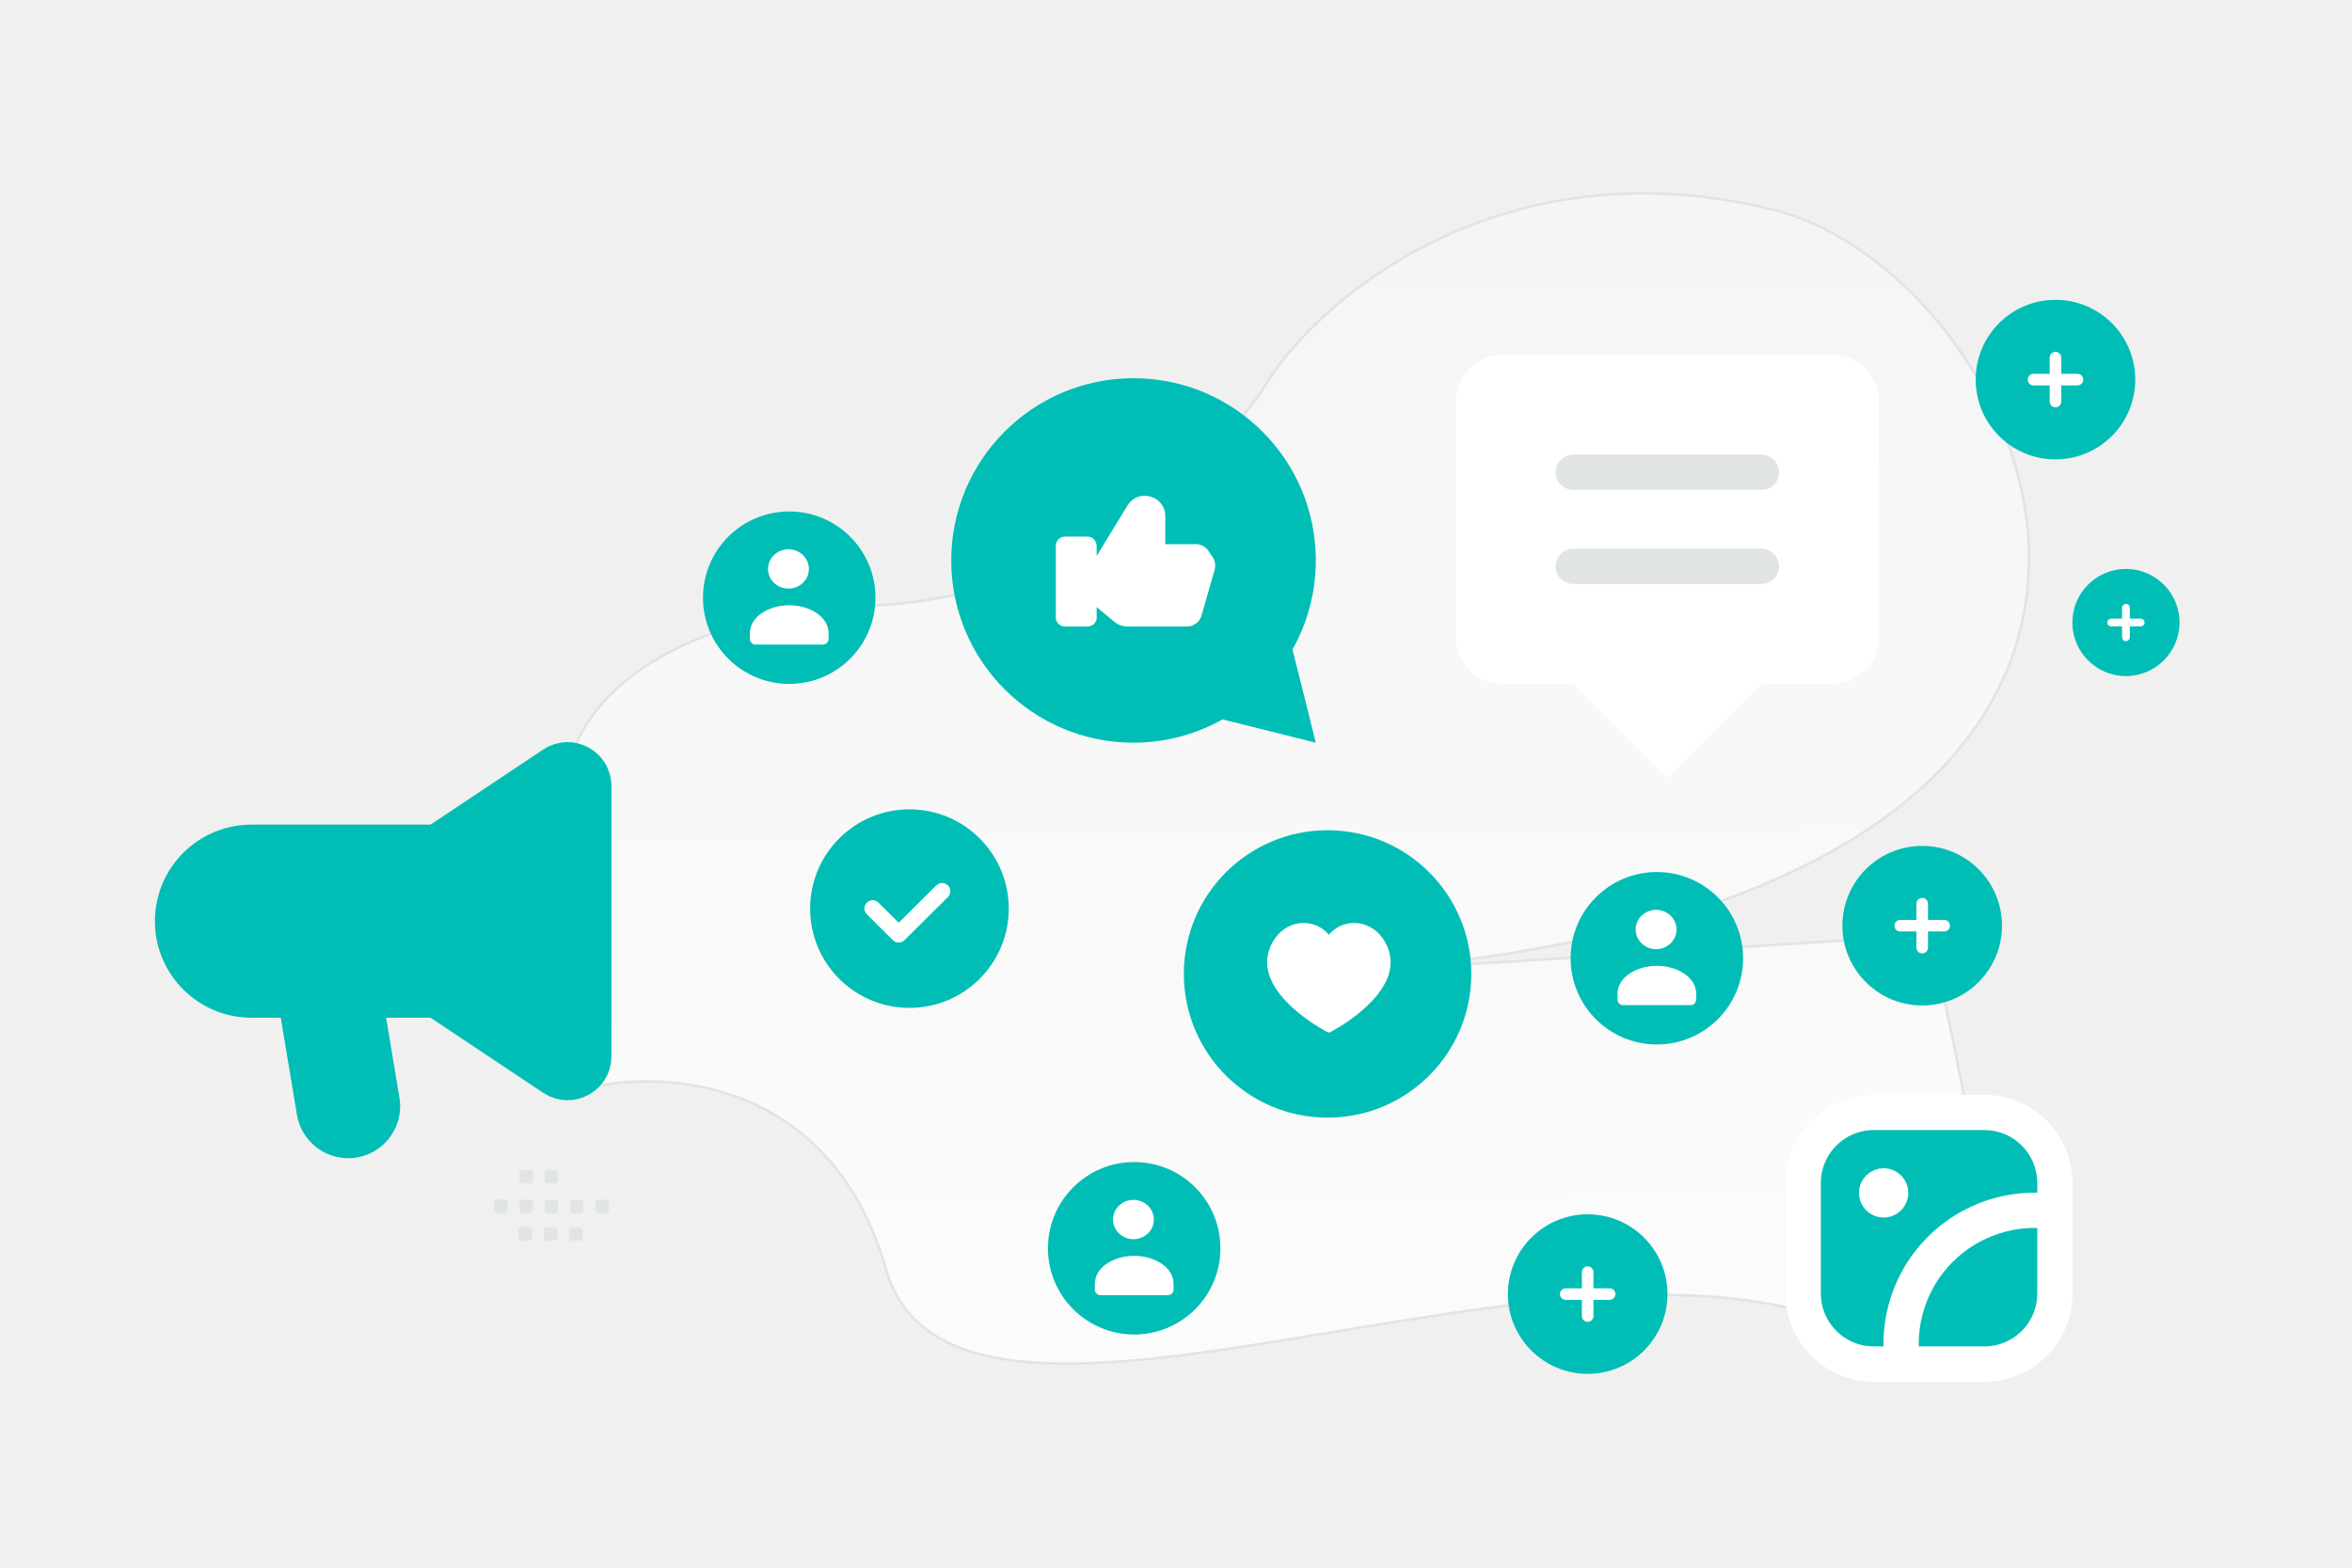
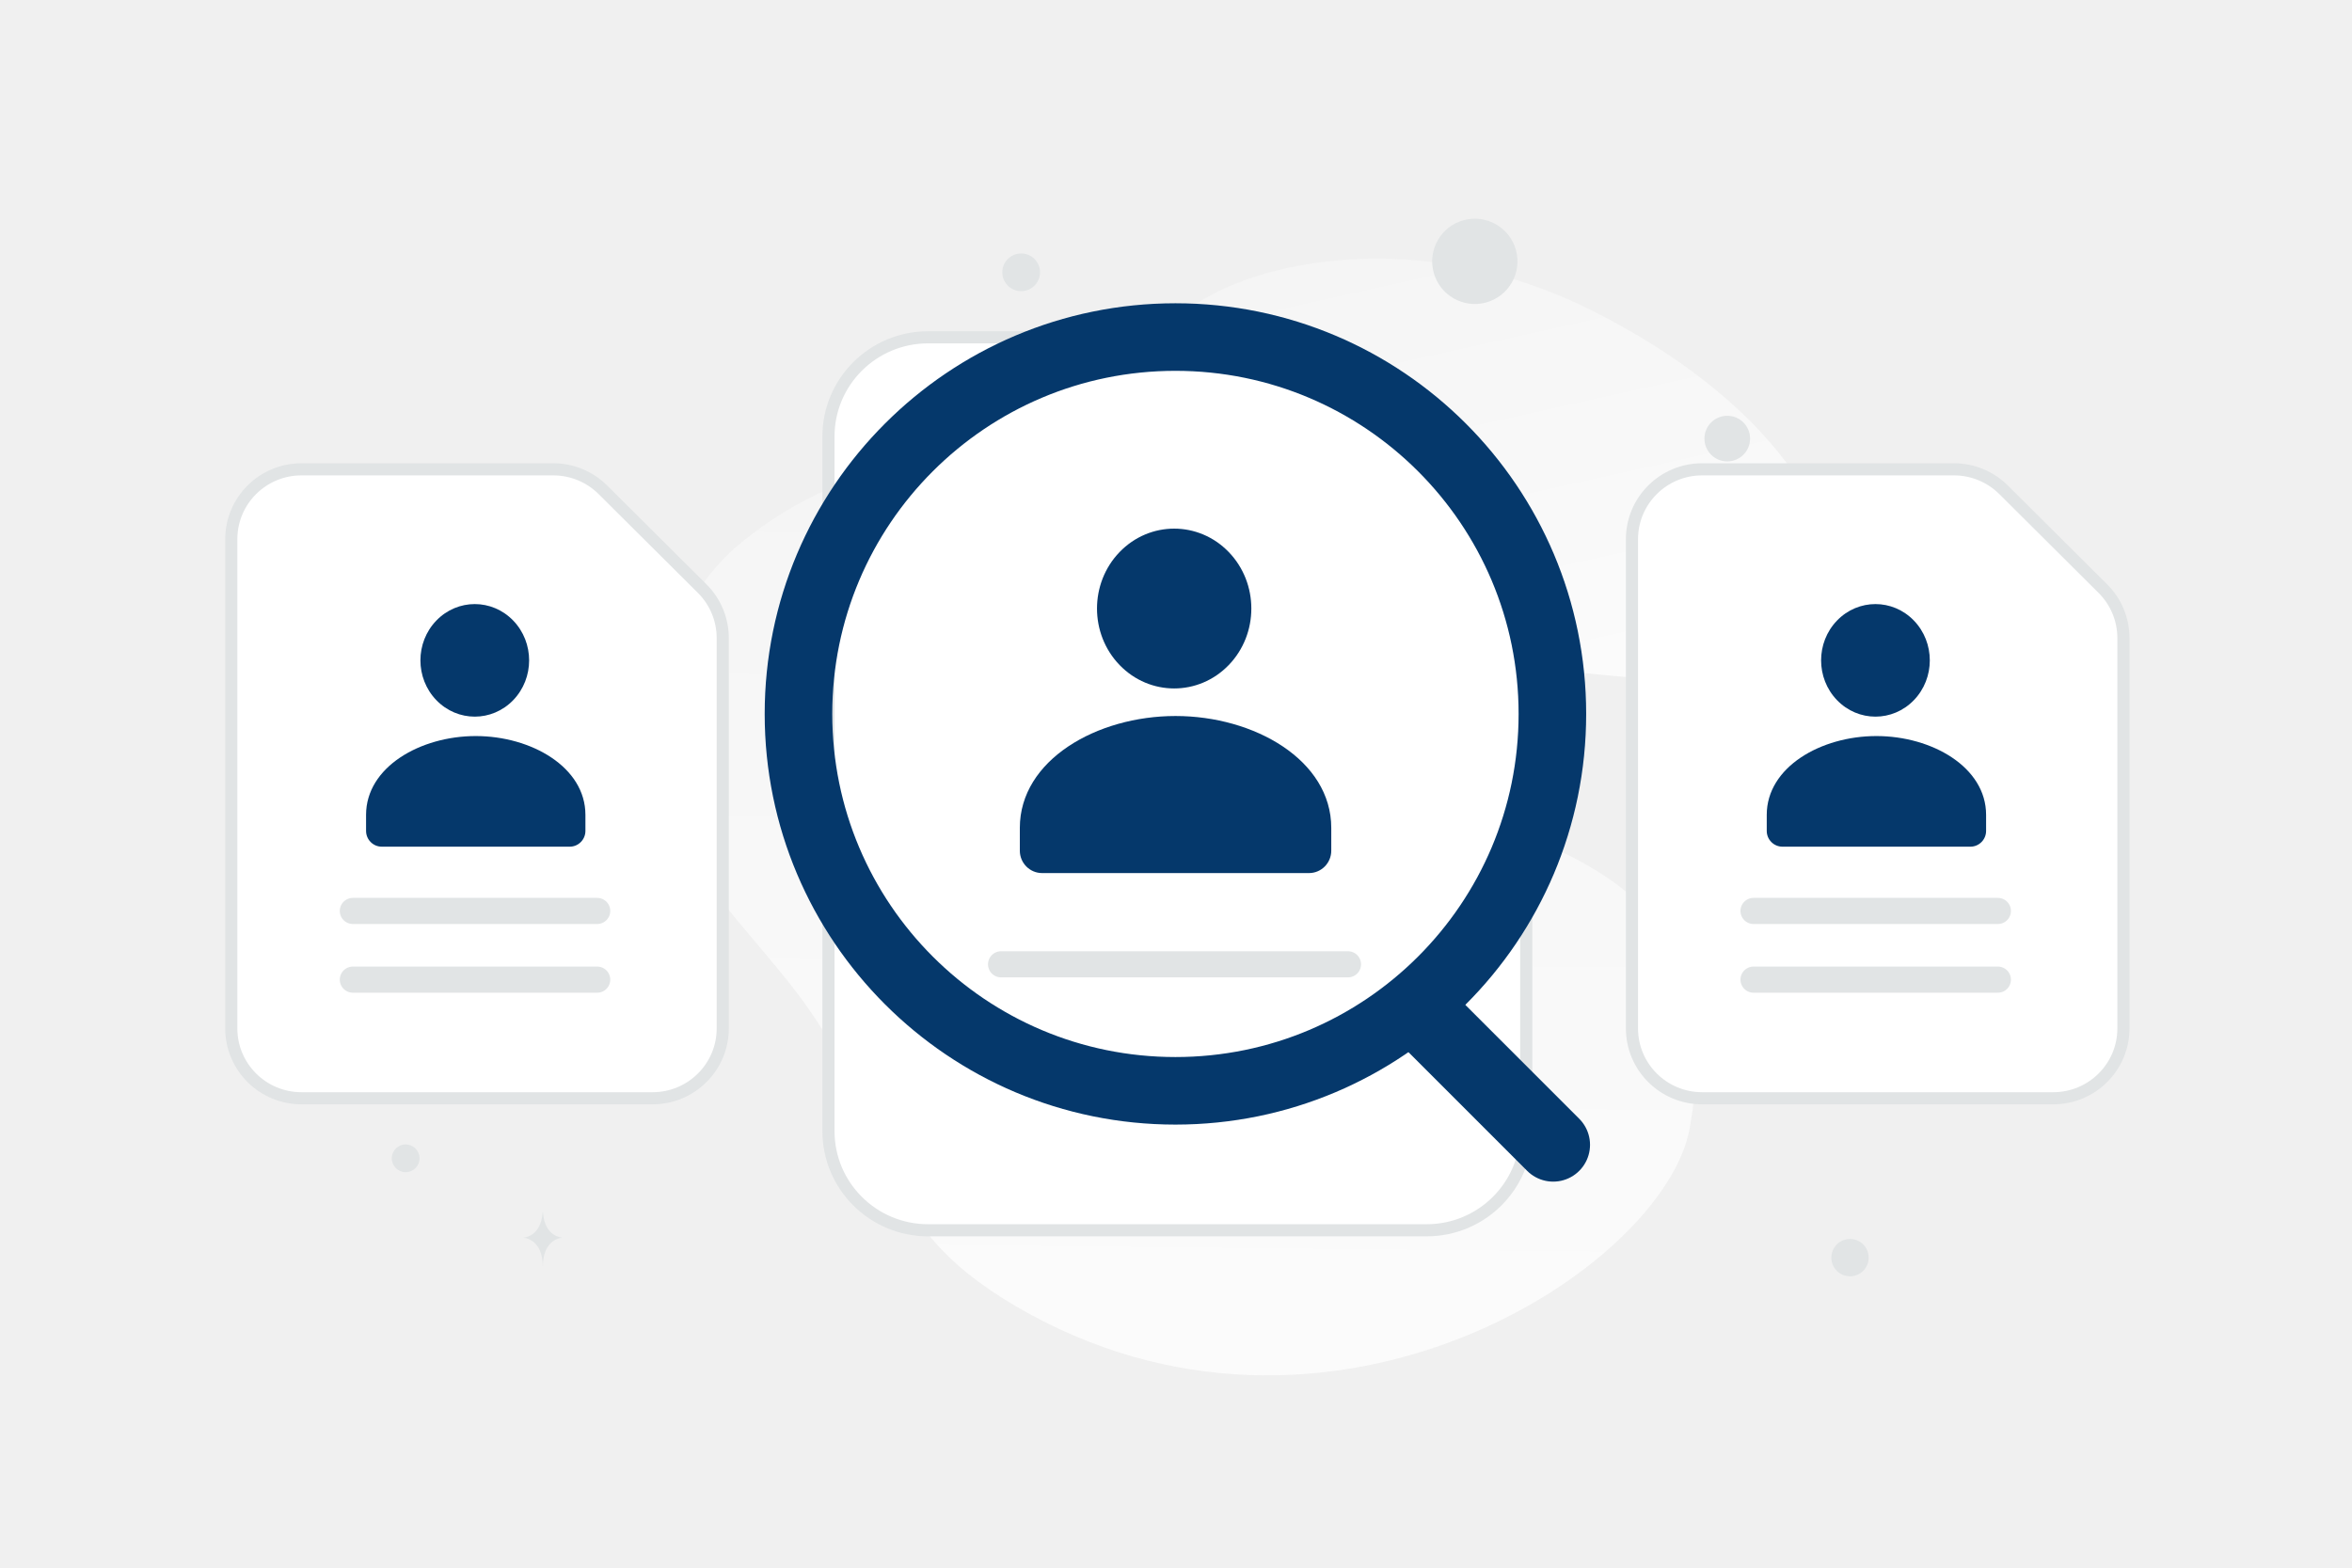
<svg xmlns="http://www.w3.org/2000/svg" width="900" height="600" viewBox="0 0 900 600" fill="none">
  <path fill="transparent" d="M0 0h900v600H0z" />
-   <path d="M333 231.752c-83.2 3.2-111 41-114.5 59.5l5 125.5c29.667-7.666 94.3-4.6 115.5 69 26.5 92 255-26.5 367.5 22 90 38.8 34-116 34-150l-222 14c371-28.5 262-266.3 160-291.5-102-25.2-170.5 31.834-192 63.5-16.5 28-70.3 84.8-153.5 88z" fill="url(#a)" stroke="#E1E4E5" />
-   <rect x="690" y="425.752" width="96.32" height="96.32" rx="27.025" fill="#00BEB5" stroke="#fff" stroke-width="13.513" stroke-linecap="round" stroke-linejoin="round" />
-   <path d="M722.662 454.655a2.678 2.678 0 1 1-3.766 0 2.688 2.688 0 0 1 3.785 0m63.638 9.145a51.128 51.128 0 0 0-58.273 58.273" stroke="#fff" stroke-width="13.513" stroke-linecap="round" stroke-linejoin="round" />
-   <rect x="310" y="309.752" width="76" height="76" rx="38" fill="#00BEB5" />
-   <path d="m360.489 341.109-16.608 16.476-9.965-9.885" stroke="#fff" stroke-width="6.307" stroke-linecap="round" stroke-linejoin="round" />
-   <path fill-rule="evenodd" clip-rule="evenodd" d="M494.58 248.571c5.657-10.075 8.92-21.684 8.92-34.069 0-38.525-31.225-69.75-69.75-69.75S364 175.977 364 214.502c0 38.526 31.225 69.75 69.75 69.75 12.384 0 23.994-3.262 34.069-8.92l35.681 8.92-8.92-35.681z" fill="#00BEB5" />
-   <path fill-rule="evenodd" clip-rule="evenodd" d="M416.144 239.78h-8.646a3.498 3.498 0 0 1-3.498-3.497v-27.416a3.499 3.499 0 0 1 3.498-3.498h8.646c1.931 0 3.498 1.567 3.498 3.76v27.416c0 1.669-1.567 3.235-3.498 3.235zm3.498-7.416 6.771 5.616a7.819 7.819 0 0 0 4.994 1.8h22.758a5.845 5.845 0 0 0 5.621-4.241l4.989-17.456a5.85 5.85 0 0 0-.762-4.858l-1.59-2.371a5.839 5.839 0 0 0-4.858-2.591h-11.686l.033-10.652c.023-7.912-10.372-10.853-14.496-4.101l-11.774 19.275" fill="#fff" />
-   <path fill-rule="evenodd" clip-rule="evenodd" d="m146.625 382.795 6.217 37.321c2.016 12.12-7.328 23.148-19.61 23.148-9.719 0-18.015-7.023-19.61-16.618l-7.31-43.851m60.469 0H96.234C79.536 382.795 66 369.259 66 352.561s13.536-30.234 30.234-30.234h70.547" fill="#00BEB5" />
-   <path d="M166.781 382.795H96.234C79.536 382.795 66 369.259 66 352.561v0c0-16.698 13.536-30.234 30.234-30.234h70.547" stroke="#00BEB5" stroke-width="13.438" stroke-linecap="round" stroke-linejoin="round" />
-   <path fill-rule="evenodd" clip-rule="evenodd" d="m166.781 322.327 44.801-29.867c6.701-4.462 15.668.34 15.668 8.394v103.424c0 8.053-8.967 12.846-15.668 8.385l-44.801-29.868" fill="#00BEB5" />
-   <path d="m166.781 322.327 44.801-29.867c6.701-4.462 15.668.34 15.668 8.394v103.424c0 8.053-8.967 12.846-15.668 8.385l-44.801-29.868" stroke="#00BEB5" stroke-width="13.438" stroke-linecap="round" stroke-linejoin="round" />
-   <path fill-rule="evenodd" clip-rule="evenodd" d="M166.781 382.778v-60.469 60.469z" fill="#00BEB5" />
-   <path d="M166.781 382.778v-60.469" stroke="#00BEB5" stroke-width="13.438" stroke-linecap="round" stroke-linejoin="round" />
-   <circle cx="508" cy="372.752" r="55" fill="#00BEB5" />
-   <path fill-rule="evenodd" clip-rule="evenodd" d="M518.202 353.252c8.334 0 13.923 7.823 13.923 15.107 0 14.787-23.202 26.893-23.625 26.893-.423 0-23.625-12.106-23.625-26.893 0-7.284 5.589-15.107 13.923-15.107 4.764 0 7.893 2.376 9.702 4.492 1.809-2.116 4.938-4.492 9.702-4.492zM638 297.752l-36-35.991v-.009h-27c-9.945 0-18-8.055-18-18v-90c0-9.945 8.055-18 18-18h126c9.945 0 18 8.055 18 18v90c0 9.945-8.055 18-18 18h-27l-36 35.991" fill="#fff" />
-   <path d="M674 216.752h-72m0-36h72" stroke="#E1E4E5" stroke-width="13.5" stroke-linecap="round" stroke-linejoin="round" />
-   <path fill-rule="evenodd" clip-rule="evenodd" d="M231.78 459.101h-2.794c-.676 0-1.22.55-1.22 1.22v2.794c0 .676.55 1.22 1.22 1.22h2.794c.67 0 1.22-.55 1.22-1.22v-2.794a1.217 1.217 0 0 0-1.22-1.22zm-9.69 0h-2.794c-.67 0-1.22.55-1.22 1.22v2.794c0 .676.55 1.22 1.22 1.22h2.794c.67 0 1.22-.55 1.22-1.22v-2.794c0-.67-.55-1.22-1.22-1.22zm-9.694 0h-2.794c-.67 0-1.22.55-1.22 1.22v2.794c0 .676.55 1.22 1.22 1.22h2.794c.67 0 1.22-.55 1.22-1.22v-2.794a1.218 1.218 0 0 0-1.22-1.22zm-9.688 0h-2.794c-.67 0-1.22.55-1.22 1.22v2.794c0 .676.55 1.22 1.22 1.22h2.794c.676 0 1.226-.55 1.226-1.22v-2.794a1.234 1.234 0 0 0-1.226-1.22zm-9.688 0h-2.795c-.675 0-1.225.55-1.225 1.22v2.794c0 .676.55 1.22 1.225 1.22h2.795c.67 0 1.219-.55 1.219-1.22v-2.794c0-.67-.549-1.22-1.219-1.22zm28.717 10.565h-2.794c-.67 0-1.219.55-1.219 1.22v2.8c0 .67.549 1.219 1.219 1.219h2.794a1.22 1.22 0 0 0 1.22-1.219v-2.794a1.218 1.218 0 0 0-1.22-1.226zm-9.69 0h-2.794c-.67 0-1.22.55-1.22 1.22v2.8c0 .67.55 1.219 1.22 1.219h2.794c.67 0 1.22-.549 1.22-1.219v-2.794a1.218 1.218 0 0 0-1.22-1.226zm-9.689 0h-2.795c-.675 0-1.225.55-1.225 1.22v2.8c0 .67.55 1.219 1.225 1.219h2.795c.67 0 1.219-.549 1.219-1.219v-2.794c0-.676-.549-1.226-1.219-1.226zm10.038-21.913h-2.794c-.67 0-1.22.549-1.22 1.219v2.794c0 .676.55 1.22 1.22 1.22h2.794c.67 0 1.22-.55 1.22-1.22v-2.794a1.217 1.217 0 0 0-1.22-1.219zm-9.688 0h-2.794c-.67 0-1.22.549-1.22 1.219v2.794c0 .676.55 1.22 1.22 1.22h2.794c.676 0 1.226-.55 1.226-1.22v-2.794a1.233 1.233 0 0 0-1.226-1.219z" fill="#E1E4E5" />
-   <circle cx="735.533" cy="354.285" r="30.533" fill="#00BEB5" />
-   <rect x="733.32" y="343.665" width="4.425" height="21.24" rx="2.213" fill="#fff" />
-   <rect x="746.153" y="352.073" width="4.425" height="21.24" rx="2.213" transform="rotate(90 746.153 352.073)" fill="#fff" />
-   <circle cx="786.533" cy="145.285" r="30.533" fill="#00BEB5" />
-   <rect x="784.32" y="134.665" width="4.425" height="21.24" rx="2.213" fill="#fff" />
-   <rect x="797.153" y="143.073" width="4.425" height="21.24" rx="2.213" transform="rotate(90 797.153 143.073)" fill="#fff" />
-   <circle cx="813.5" cy="238.252" r="20.5" fill="#00BEB5" />
-   <rect x="812.014" y="231.122" width="2.971" height="14.261" rx="1.486" fill="#fff" />
-   <rect x="820.63" y="236.767" width="2.971" height="14.261" rx="1.486" transform="rotate(90 820.63 236.767)" fill="#fff" />
-   <circle cx="607.533" cy="495.285" r="30.533" fill="#00BEB5" />
-   <rect x="605.32" y="484.665" width="4.425" height="21.24" rx="2.213" fill="#fff" />
-   <rect x="618.153" y="493.073" width="4.425" height="21.24" rx="2.213" transform="rotate(90 618.153 493.073)" fill="#fff" />
-   <rect x="401" y="444.752" width="66" height="66" rx="33" fill="#00BEB5" />
-   <path fill-rule="evenodd" clip-rule="evenodd" d="M449.053 491.404v2.148a2.15 2.15 0 0 1-2.151 2.148h-25.804a2.15 2.15 0 0 1-2.151-2.148v-2.182c0-6.5 7.436-10.723 15.053-10.723 7.617 0 15.053 4.225 15.053 10.723m-9.816-29.939c3.052 2.939 3.052 7.704 0 10.643-3.052 2.94-8.001 2.94-11.053 0-3.052-2.939-3.052-7.704 0-10.643 3.052-2.94 8.001-2.94 11.053 0z" fill="#fff" />
-   <rect x="601" y="333.752" width="66" height="66" rx="33" fill="#00BEB5" />
-   <path fill-rule="evenodd" clip-rule="evenodd" d="M649.053 380.404v2.148a2.15 2.15 0 0 1-2.151 2.148h-25.804a2.15 2.15 0 0 1-2.151-2.148v-2.182c0-6.5 7.436-10.723 15.053-10.723 7.617 0 15.053 4.225 15.053 10.723m-9.816-29.939c3.052 2.939 3.052 7.704 0 10.643-3.052 2.94-8.001 2.94-11.053 0-3.052-2.939-3.052-7.704 0-10.643 3.052-2.94 8.001-2.94 11.053 0z" fill="#fff" />
-   <rect x="269" y="195.752" width="66" height="66" rx="33" fill="#00BEB5" />
-   <path fill-rule="evenodd" clip-rule="evenodd" d="M317.053 242.404v2.148a2.15 2.15 0 0 1-2.151 2.148h-25.804a2.15 2.15 0 0 1-2.151-2.148v-2.182c0-6.5 7.436-10.723 15.053-10.723 7.617 0 15.053 4.225 15.053 10.723m-9.816-29.939c3.052 2.939 3.052 7.704 0 10.643-3.052 2.94-8.001 2.94-11.053 0-3.052-2.939-3.052-7.704 0-10.643 3.052-2.94 8.001-2.94 11.053 0z" fill="#fff" />
+   <path d="M646.613 431.582c-9.501 54.002-138.967 138.208-258.149 68.202-55.43-32.56-43.166-62.369-79.123-113.77-21.432-30.635-56.077-58.087-58.68-95.982-2.254-32.711 11.109-64.202 32.285-81.783 47.623-39.539 128.878-55.307 183.827 37.201 54.949 92.507 204.328 46.854 179.84 186.132z" fill="url(#a)" />
+   <path d="M698.821 237.699c-12.348 22.039-39.393 25.067-82.721 20.879-32.586-3.156-62.301-5.597-94.889-23.365-22.81-12.427-40.865-29.241-54.043-45.571-14.28-17.691-34.212-37.88-24.441-57.939 13.428-27.554 91.081-50.76 166.485-12.81 82.832 41.7 101.69 97.267 89.609 118.806z" fill="url(#b)" />
+   <path d="M782.299 283.776c-23.264 11.54-54.14-3.299-54.14-3.299s6.862-33.541 30.138-45.065c23.263-11.54 54.127 3.282 54.127 3.282s-6.862 33.542-30.125 45.082z" fill="url(#c)" />
+   <path d="M120.084 366.538c24.803 14.865 60.387 1.123 60.387 1.123s-4.653-37.838-29.471-52.686c-24.803-14.865-60.372-1.14-60.372-1.14s4.653 37.838 29.456 52.703z" fill="url(#d)" />
+   <circle cx="736.524" cy="206.447" r="12.702" transform="rotate(180 736.524 206.447)" fill="#05386b" />
+   <circle cx="348.169" cy="244.355" r="10.457" transform="rotate(180 348.169 244.355)" fill="#05386b" />
+   <circle r="11.909" transform="matrix(-1 0 0 1 212.142 334.722)" fill="#05386b" />
+   <circle r="5.557" transform="matrix(-1 0 0 1 711.122 272.371)" fill="#05386b" />
+   <circle r="7.145" transform="matrix(-1 0 0 1 707.914 481.332)" fill="#E1E4E5" />
+   <circle r="5.313" transform="matrix(-1 0 0 1 155.224 443.321)" fill="#E1E4E5" />
+   <circle r="7.855" transform="matrix(-1 0 0 1 744.3 410.69)" fill="#E1E4E5" />
+   <circle r="8.733" transform="matrix(-1 0 0 1 660.943 167.864)" fill="#E1E4E5" />
+   <circle r="7.842" transform="scale(1 -1) rotate(-75 -82.02 -253.302)" fill="#E1E4E5" />
+   <circle r="7.216" transform="matrix(-1 0 0 1 390.753 104.216)" fill="#E1E4E5" />
+   <ellipse rx="8.025" ry="6.42" transform="matrix(-1 0 0 1 715.71 367.18)" fill="#E1E4E5" />
+   <circle r="16.321" transform="scale(1 -1) rotate(-75 216.994 -417.75)" fill="#E1E4E5" />
+   <path d="M219.603 212.912h.115c.677 9.591 7.81 9.739 7.81 9.739s-7.866.154-7.866 11.237c0-11.083-7.866-11.237-7.866-11.237s7.13-.148 7.807-9.739zm-11.95 251.073h.11c.65 9.563 7.498 9.711 7.498 9.711s-7.552.153-7.552 11.203c0-11.05-7.552-11.203-7.552-11.203s6.846-.148 7.496-9.711z" fill="#E1E4E5" />
+   <path fill-rule="evenodd" clip-rule="evenodd" d="m268.692 225.279-37.989-37.819a26.934 26.934 0 0 0-18.994-7.837h-96.341c-14.843 0-26.866 11.969-26.866 26.747v187.225c0 14.777 12.023 26.746 26.866 26.746h134.33c14.843 0 26.865-11.969 26.865-26.746V244.189a26.696 26.696 0 0 0-7.871-18.91z" fill="#fff" stroke="#E1E4E5" stroke-width="4.64" />
+   <path d="M135.021 374.936h93.495m-93.495-26.293h93.495" stroke="#E1E4E5" stroke-width="10" stroke-linecap="round" stroke-linejoin="round" />
+   <path fill-rule="evenodd" clip-rule="evenodd" d="M224.013 311.964v6.041c0 3.335-2.686 6.042-5.996 6.042h-71.944c-3.31 0-5.996-2.707-5.996-6.042v-6.138c0-18.282 20.732-30.159 41.968-30.159 21.236 0 41.968 11.883 41.968 30.159m-27.633-74.36c8.122 8.412 8.122 22.051 0 30.464-8.122 8.412-21.291 8.412-29.413 0-8.122-8.413-8.122-22.052 0-30.464 8.122-8.412 21.291-8.412 29.413 0z" fill="#05386b" />
+   <path fill-rule="evenodd" clip-rule="evenodd" d="m572.849 193.919-53.936-53.697a38.245 38.245 0 0 0-26.968-11.127H355.159c-21.075 0-38.145 16.994-38.145 37.975v265.824c0 20.981 17.07 37.975 38.145 37.975h190.722c21.074 0 38.144-16.994 38.144-37.975V220.767a37.9 37.9 0 0 0-11.176-26.848z" fill="#fff" stroke="#E1E4E5" stroke-width="4.64" />
+   <path d="M383.062 369.071h132.744" stroke="#E1E4E5" stroke-width="10" stroke-linecap="round" stroke-linejoin="round" />
+   <path fill-rule="evenodd" clip-rule="evenodd" d="M509.413 316.994v8.578c0 4.735-3.814 8.577-8.512 8.577H398.753c-4.699 0-8.512-3.842-8.512-8.577v-8.715c0-25.957 29.435-42.821 59.586-42.821 30.15 0 59.586 16.873 59.586 42.821M470.18 211.28c11.532 11.943 11.532 31.308 0 43.252-11.532 11.944-30.229 11.944-41.761 0-11.532-11.944-11.532-31.309 0-43.252 11.532-11.944 30.229-11.944 41.761 0z" fill="#05386b" />
+   <path fill-rule="evenodd" clip-rule="evenodd" d="m804.665 225.279-37.988-37.819a26.935 26.935 0 0 0-18.994-7.837h-96.341c-14.844 0-26.866 11.969-26.866 26.747v187.225c0 14.777 12.022 26.746 26.866 26.746h134.329c14.844 0 26.866-11.969 26.866-26.746V244.189a26.693 26.693 0 0 0-7.872-18.91z" fill="#fff" stroke="#E1E4E5" stroke-width="4.64" />
+   <path d="M670.994 374.936h93.495m-93.495-26.293h93.495" stroke="#E1E4E5" stroke-width="10" stroke-linecap="round" stroke-linejoin="round" />
+   <path fill-rule="evenodd" clip-rule="evenodd" d="M759.986 311.964v6.041c0 3.335-2.686 6.042-5.995 6.042h-71.945c-3.309 0-5.995-2.707-5.995-6.042v-6.138c0-18.282 20.732-30.159 41.967-30.159 21.236 0 41.968 11.883 41.968 30.159m-27.632-74.36c8.122 8.412 8.122 22.051 0 30.464-8.123 8.412-21.291 8.412-29.413 0-8.123-8.413-8.123-22.052 0-30.464 8.122-8.412 21.29-8.412 29.413 0z" fill="#05386b" />
+   <path d="m594.335 438.149-50.02-50.02" stroke="#05386b" stroke-width="28.186" stroke-linecap="round" stroke-linejoin="round" />
+   <circle cx="449.781" cy="273.244" r="144.244" stroke="#05386b" stroke-width="25.854" stroke-linecap="round" stroke-linejoin="round" />
  <defs>
-     <linearGradient id="a" x1="509.346" y1="773.035" x2="498.257" y2="-413.308" gradientUnits="userSpaceOnUse">
+     <linearGradient id="a" x1="447.7" y1="722.283" x2="457.181" y2="-202.951" gradientUnits="userSpaceOnUse">
+       <stop stop-color="#fff" />
+       <stop offset="1" stop-color="#EEE" />
+     </linearGradient>
+     <linearGradient id="b" x1="615.632" y1="380.531" x2="505.565" y2="-114.063" gradientUnits="userSpaceOnUse">
+       <stop stop-color="#fff" />
+       <stop offset="1" stop-color="#EEE" />
+     </linearGradient>
+     <linearGradient id="c" x1="692.964" y1="319.772" x2="884.843" y2="167.995" gradientUnits="userSpaceOnUse">
+       <stop stop-color="#fff" />
+       <stop offset="1" stop-color="#EEE" />
+     </linearGradient>
+     <linearGradient id="d" x1="216.064" y1="414.389" x2="16.492" y2="228.959" gradientUnits="userSpaceOnUse">
      <stop stop-color="#fff" />
      <stop offset="1" stop-color="#EEE" />
    </linearGradient>
  </defs>
</svg>
